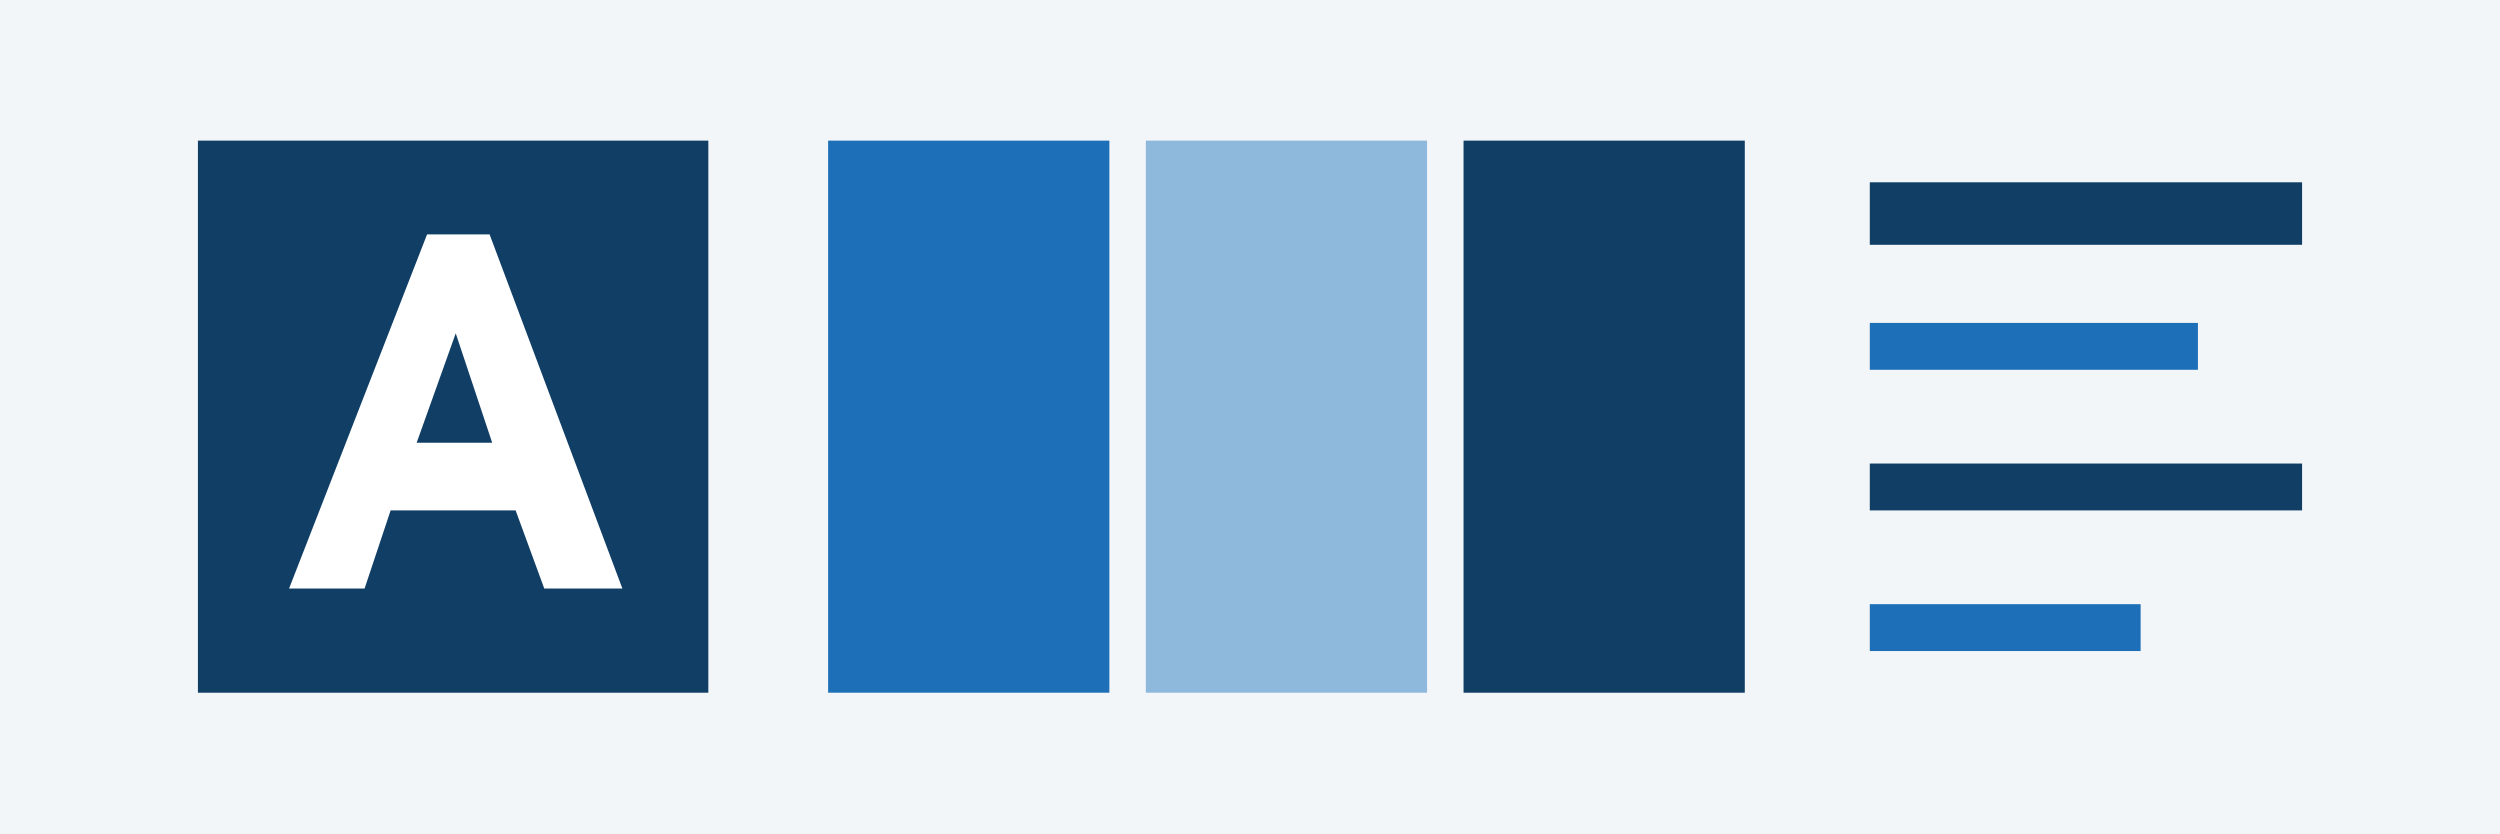
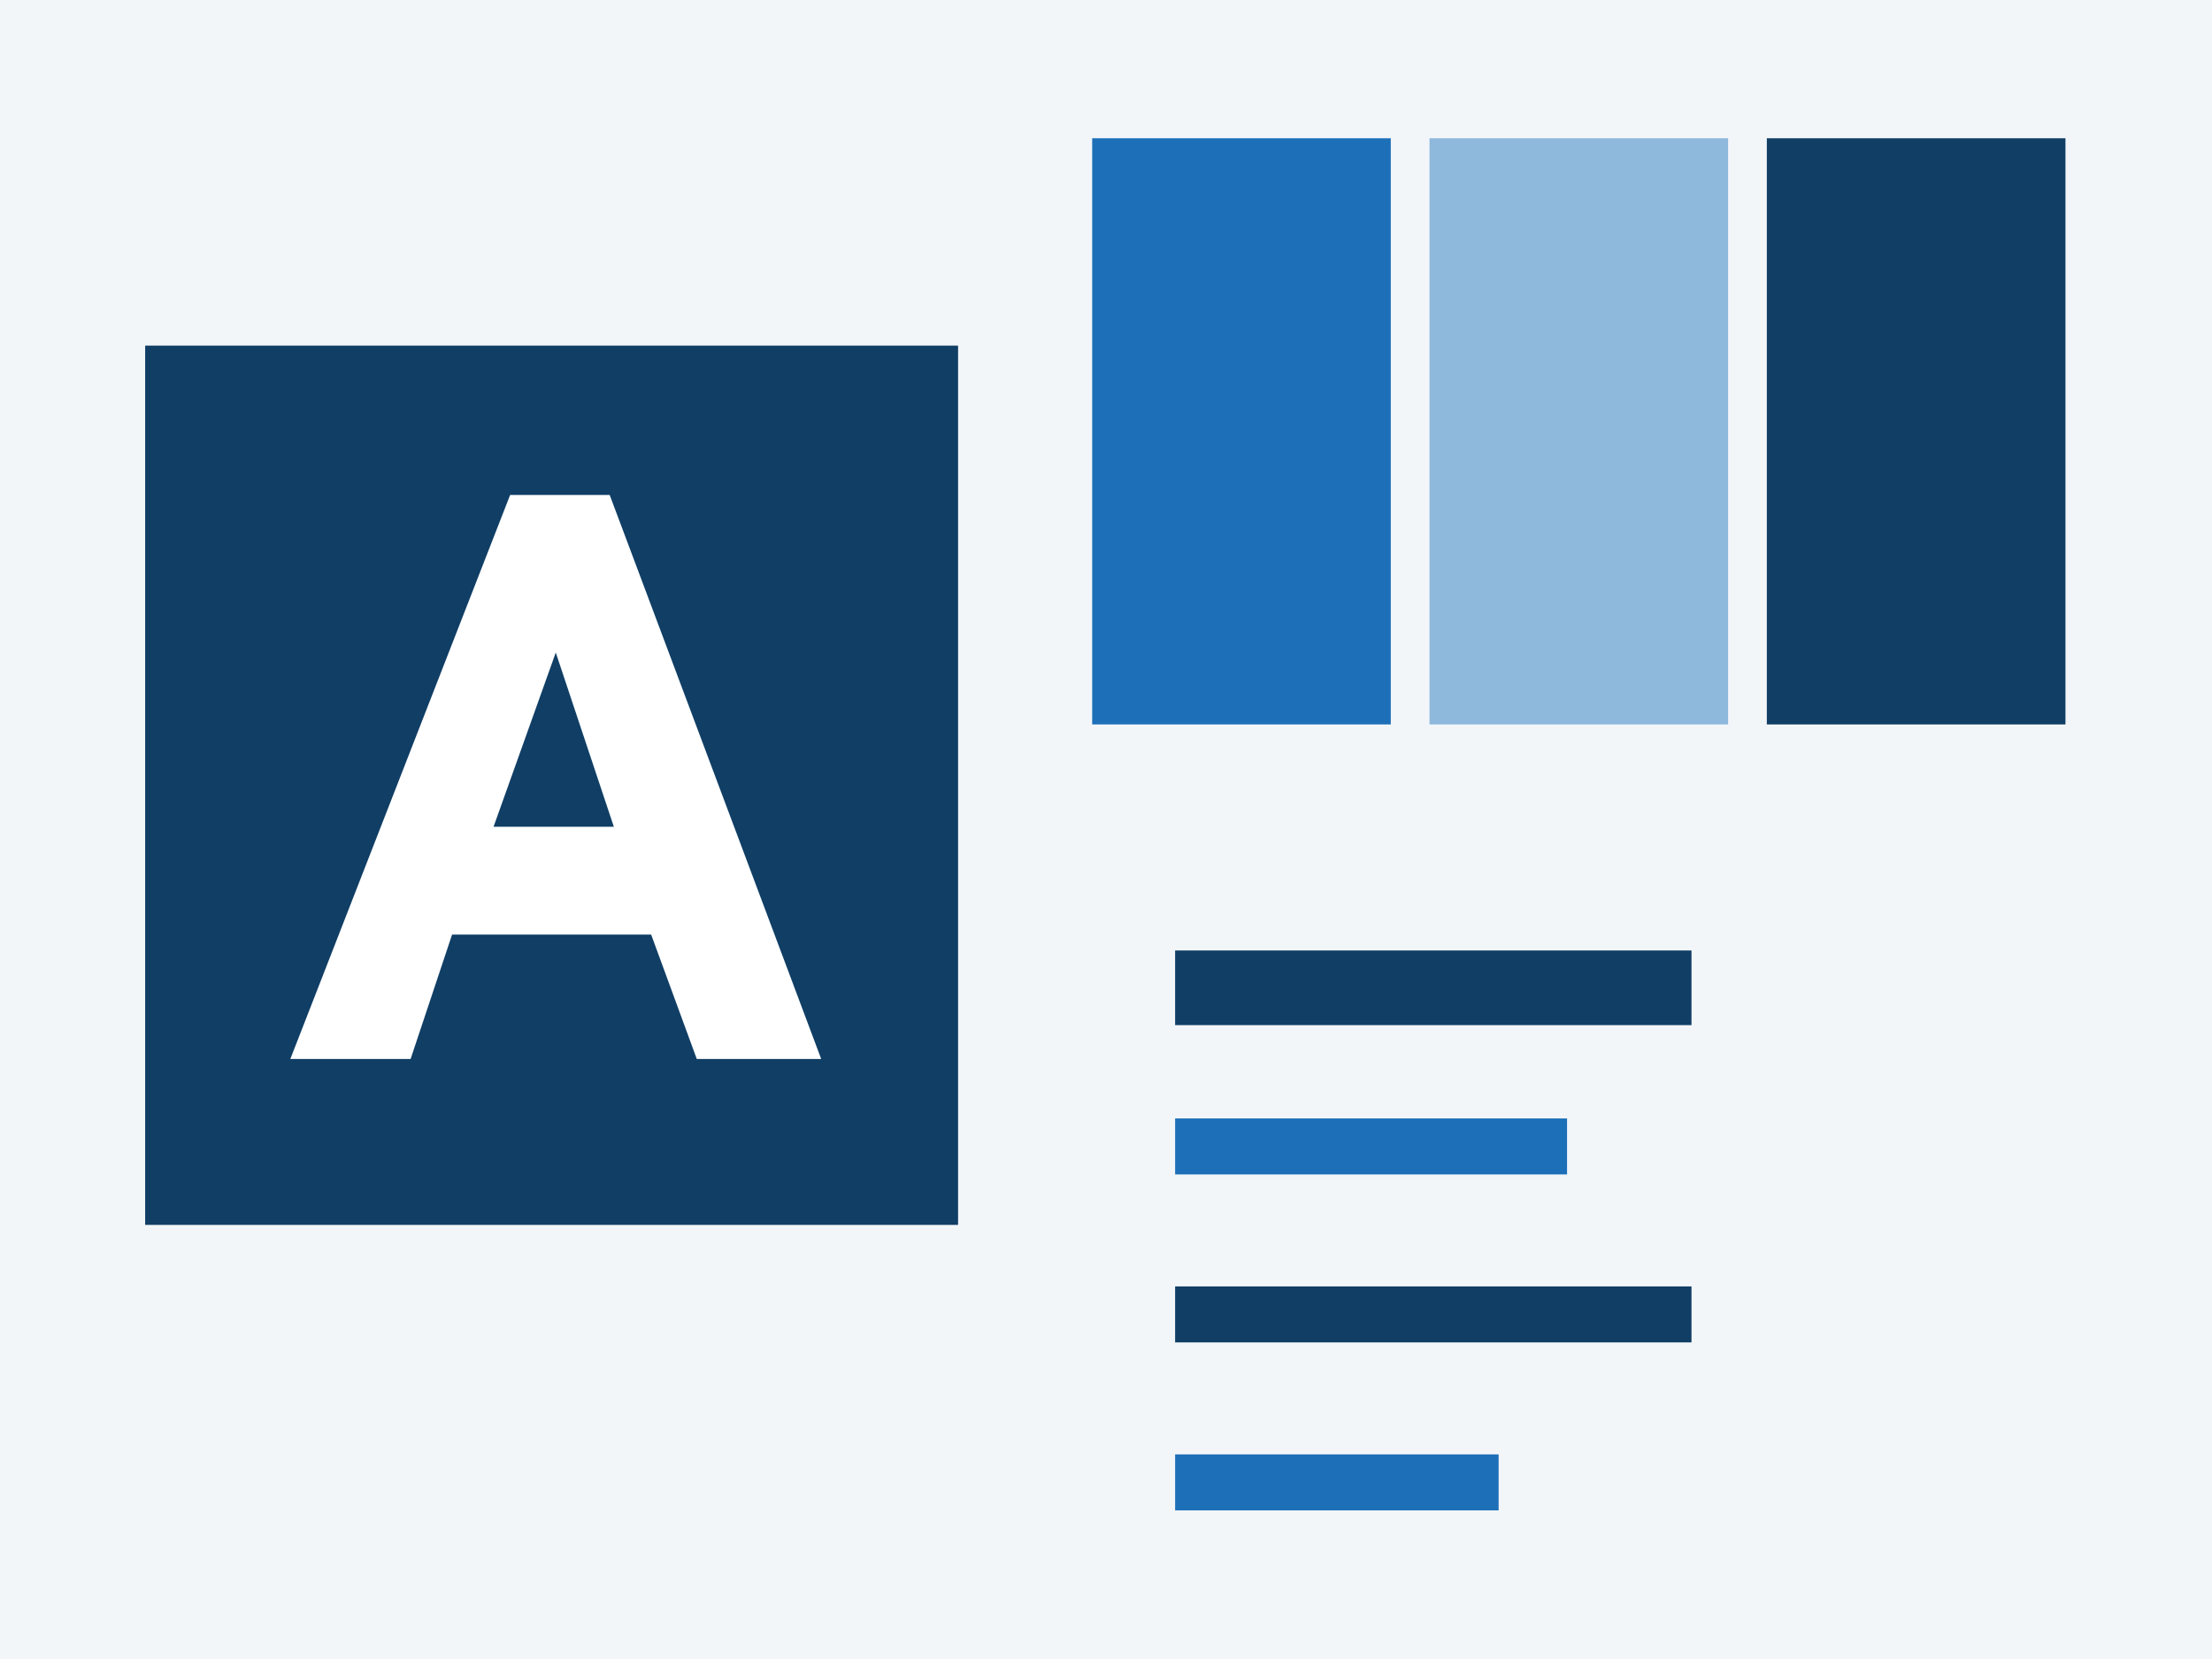
- <svg xmlns="http://www.w3.org/2000/svg" viewBox="0 0 960 320" width="960" height="320" role="img" aria-labelledby="section-styles-title section-styles-description">
-   <rect x="0" y="0" width="960" height="320" fill="#F3F6F9" />
-   <rect x="76" y="54" width="196" height="212" fill="#103E65" />
-   <path d="M111 226 164 90H188L239 226H209L198 196H150L140 226ZM160 170H189L175 128Z" fill="#FFFFFF" />
-   <rect x="318" y="54" width="108" height="212" fill="#1D70B8" />
-   <rect x="440" y="54" width="108" height="212" fill="#8EB8DC" />
-   <rect x="562" y="54" width="108" height="212" fill="#103E65" />
-   <rect x="718" y="70" width="166" height="24" fill="#103E65" />
-   <rect x="718" y="124" width="126" height="18" fill="#1D70B8" />
-   <rect x="718" y="178" width="166" height="18" fill="#103E65" />
-   <rect x="718" y="232" width="104" height="18" fill="#1D70B8" />
+ <svg xmlns="http://www.w3.org/2000/svg" viewBox="0 0 640 480" width="640" height="480" role="img" aria-labelledby="section-styles-title section-styles-description">
+   <rect x="0" y="0" width="640" height="480" fill="#F3F6F9" />
+   <g transform="translate(42 100) scale(1.2) translate(-76 -54)">
+     <rect x="76" y="54" width="196" height="212" fill="#103E65" />
+     <path d="M111 226 164 90H188L239 226H209L198 196H150L140 226ZM160 170H189L175 128Z" fill="#FFFFFF" />
+   </g>
+   <g transform="translate(316 40) scale(0.8) translate(-318 -54)">
+     <rect x="318" y="54" width="108" height="212" fill="#1D70B8" />
+     <rect x="440" y="54" width="108" height="212" fill="#8EB8DC" />
+     <rect x="562" y="54" width="108" height="212" fill="#103E65" />
+   </g>
+   <g transform="translate(340 275) scale(0.9) translate(-718 -70)">
+     <rect x="718" y="70" width="166" height="24" fill="#103E65" />
+     <rect x="718" y="124" width="126" height="18" fill="#1D70B8" />
+     <rect x="718" y="178" width="166" height="18" fill="#103E65" />
+     <rect x="718" y="232" width="104" height="18" fill="#1D70B8" />
+   </g>
</svg>
